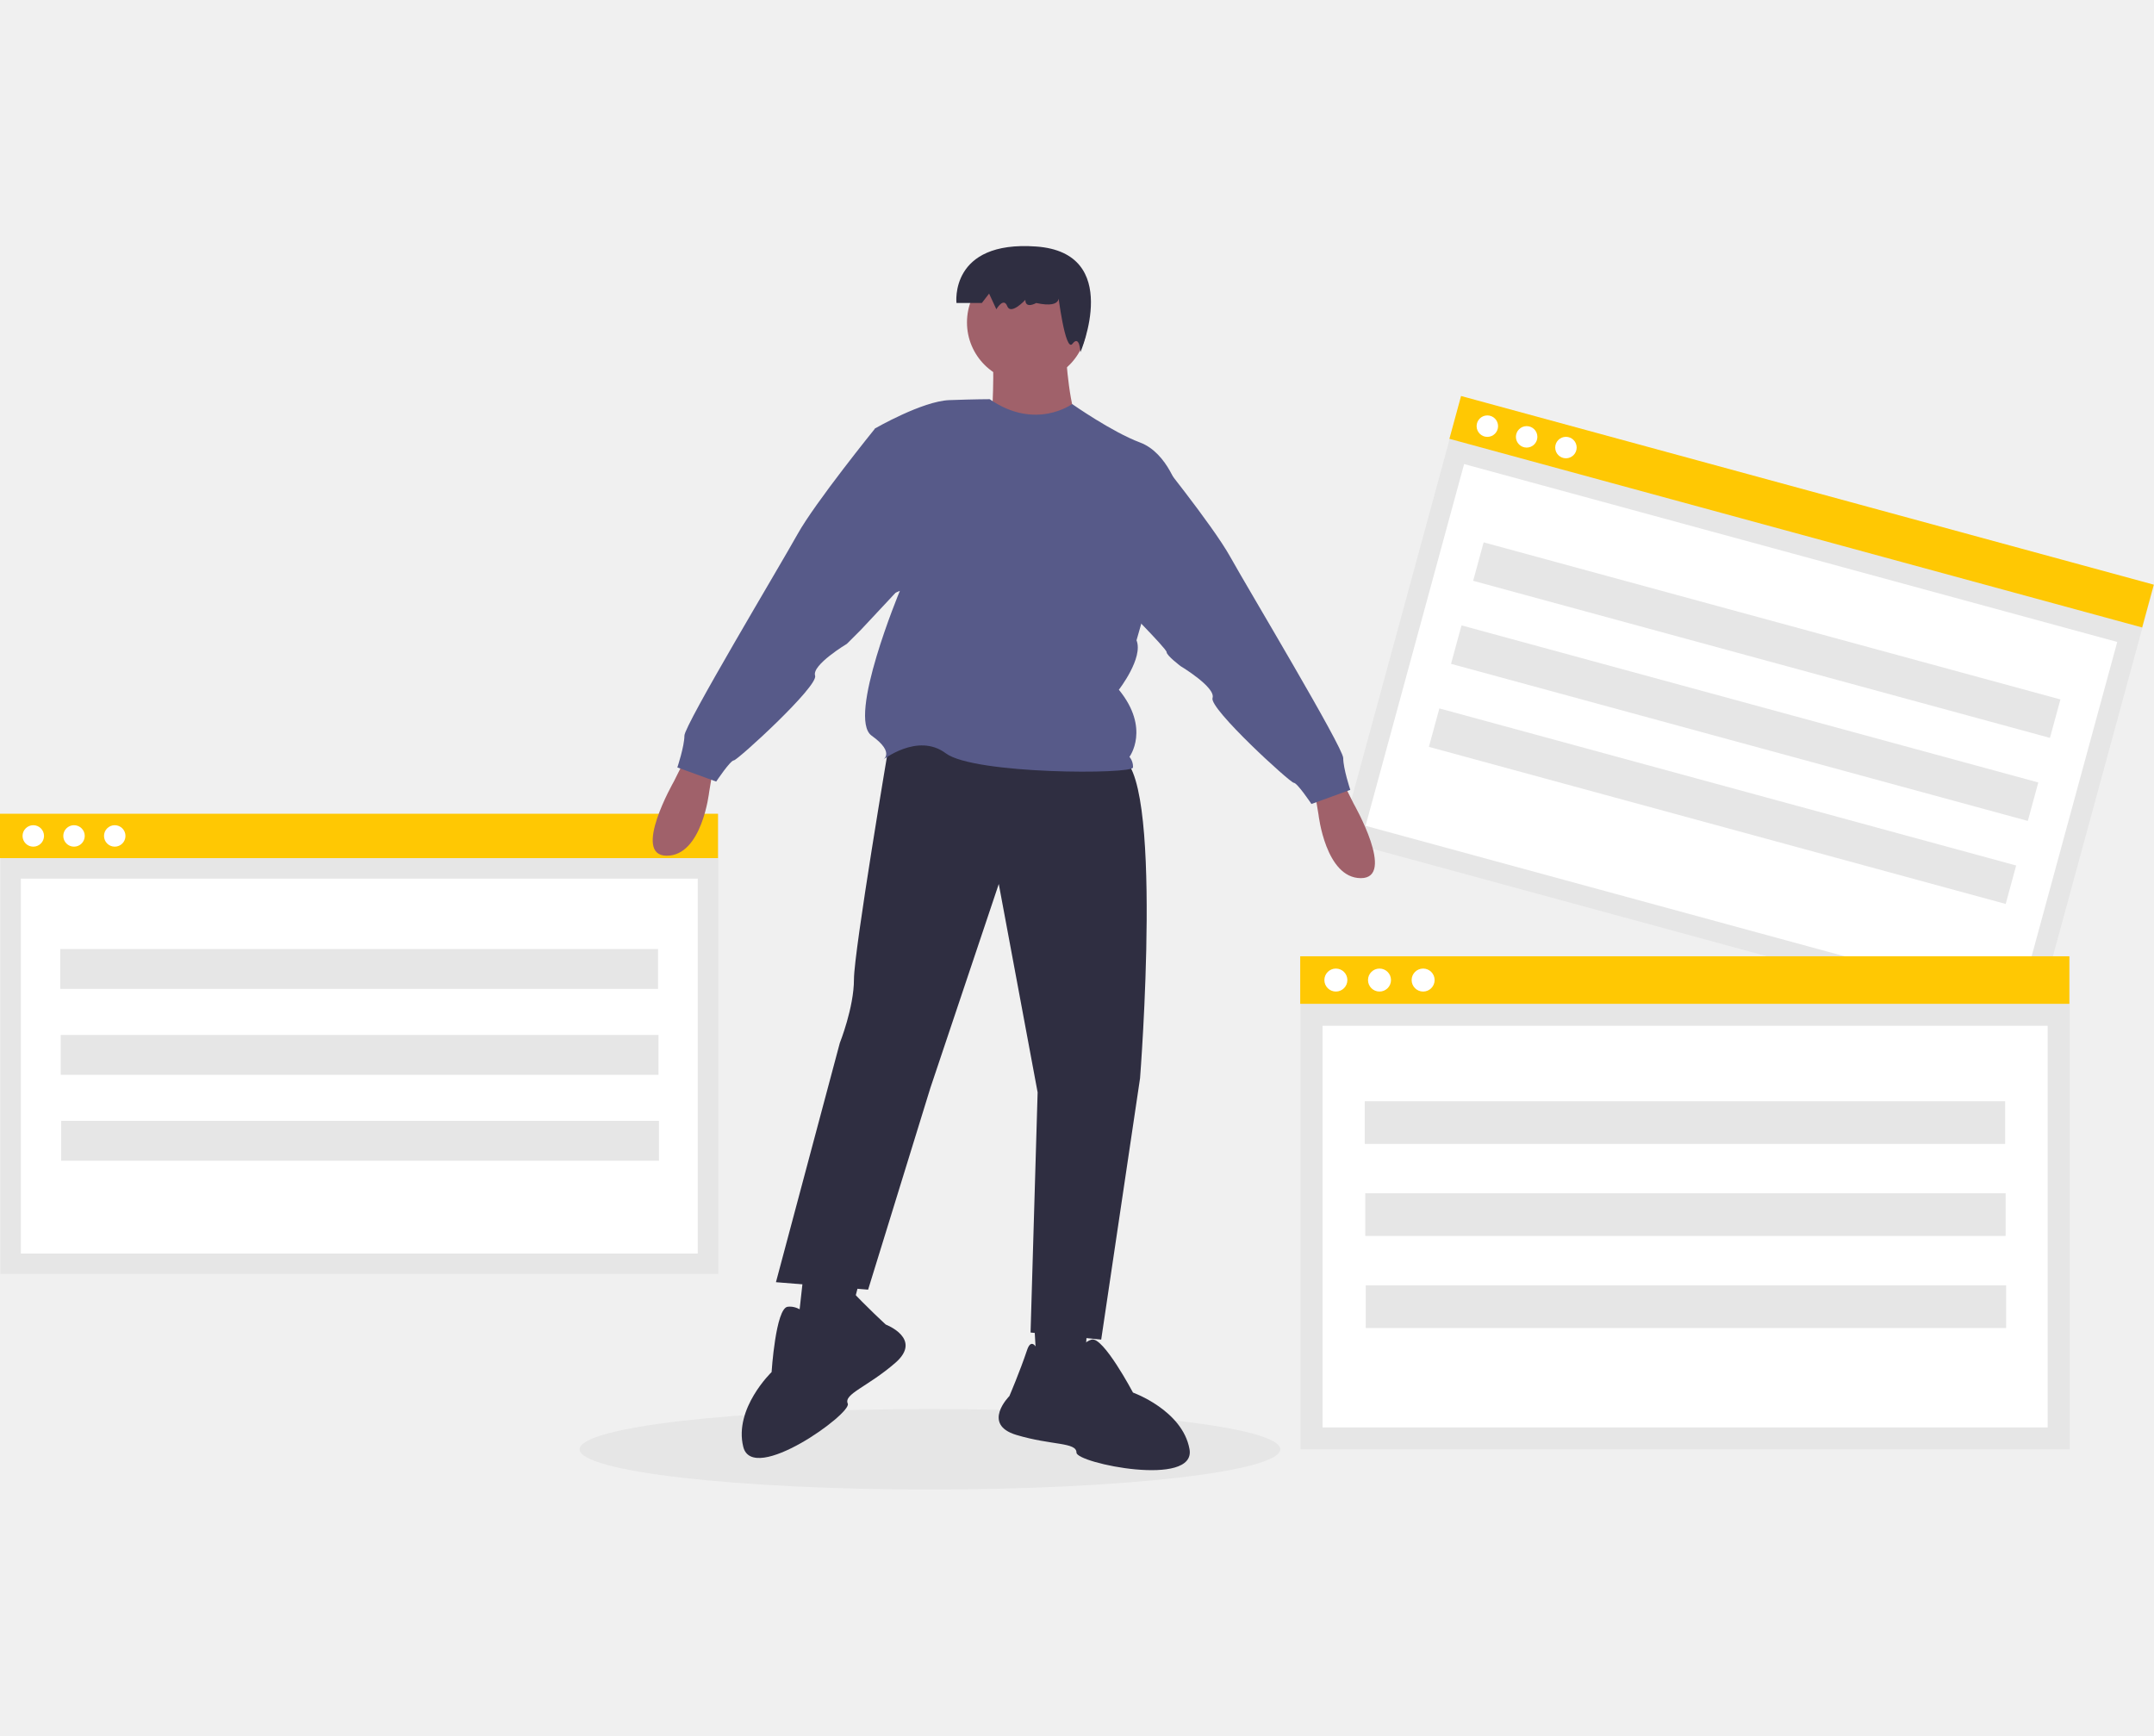
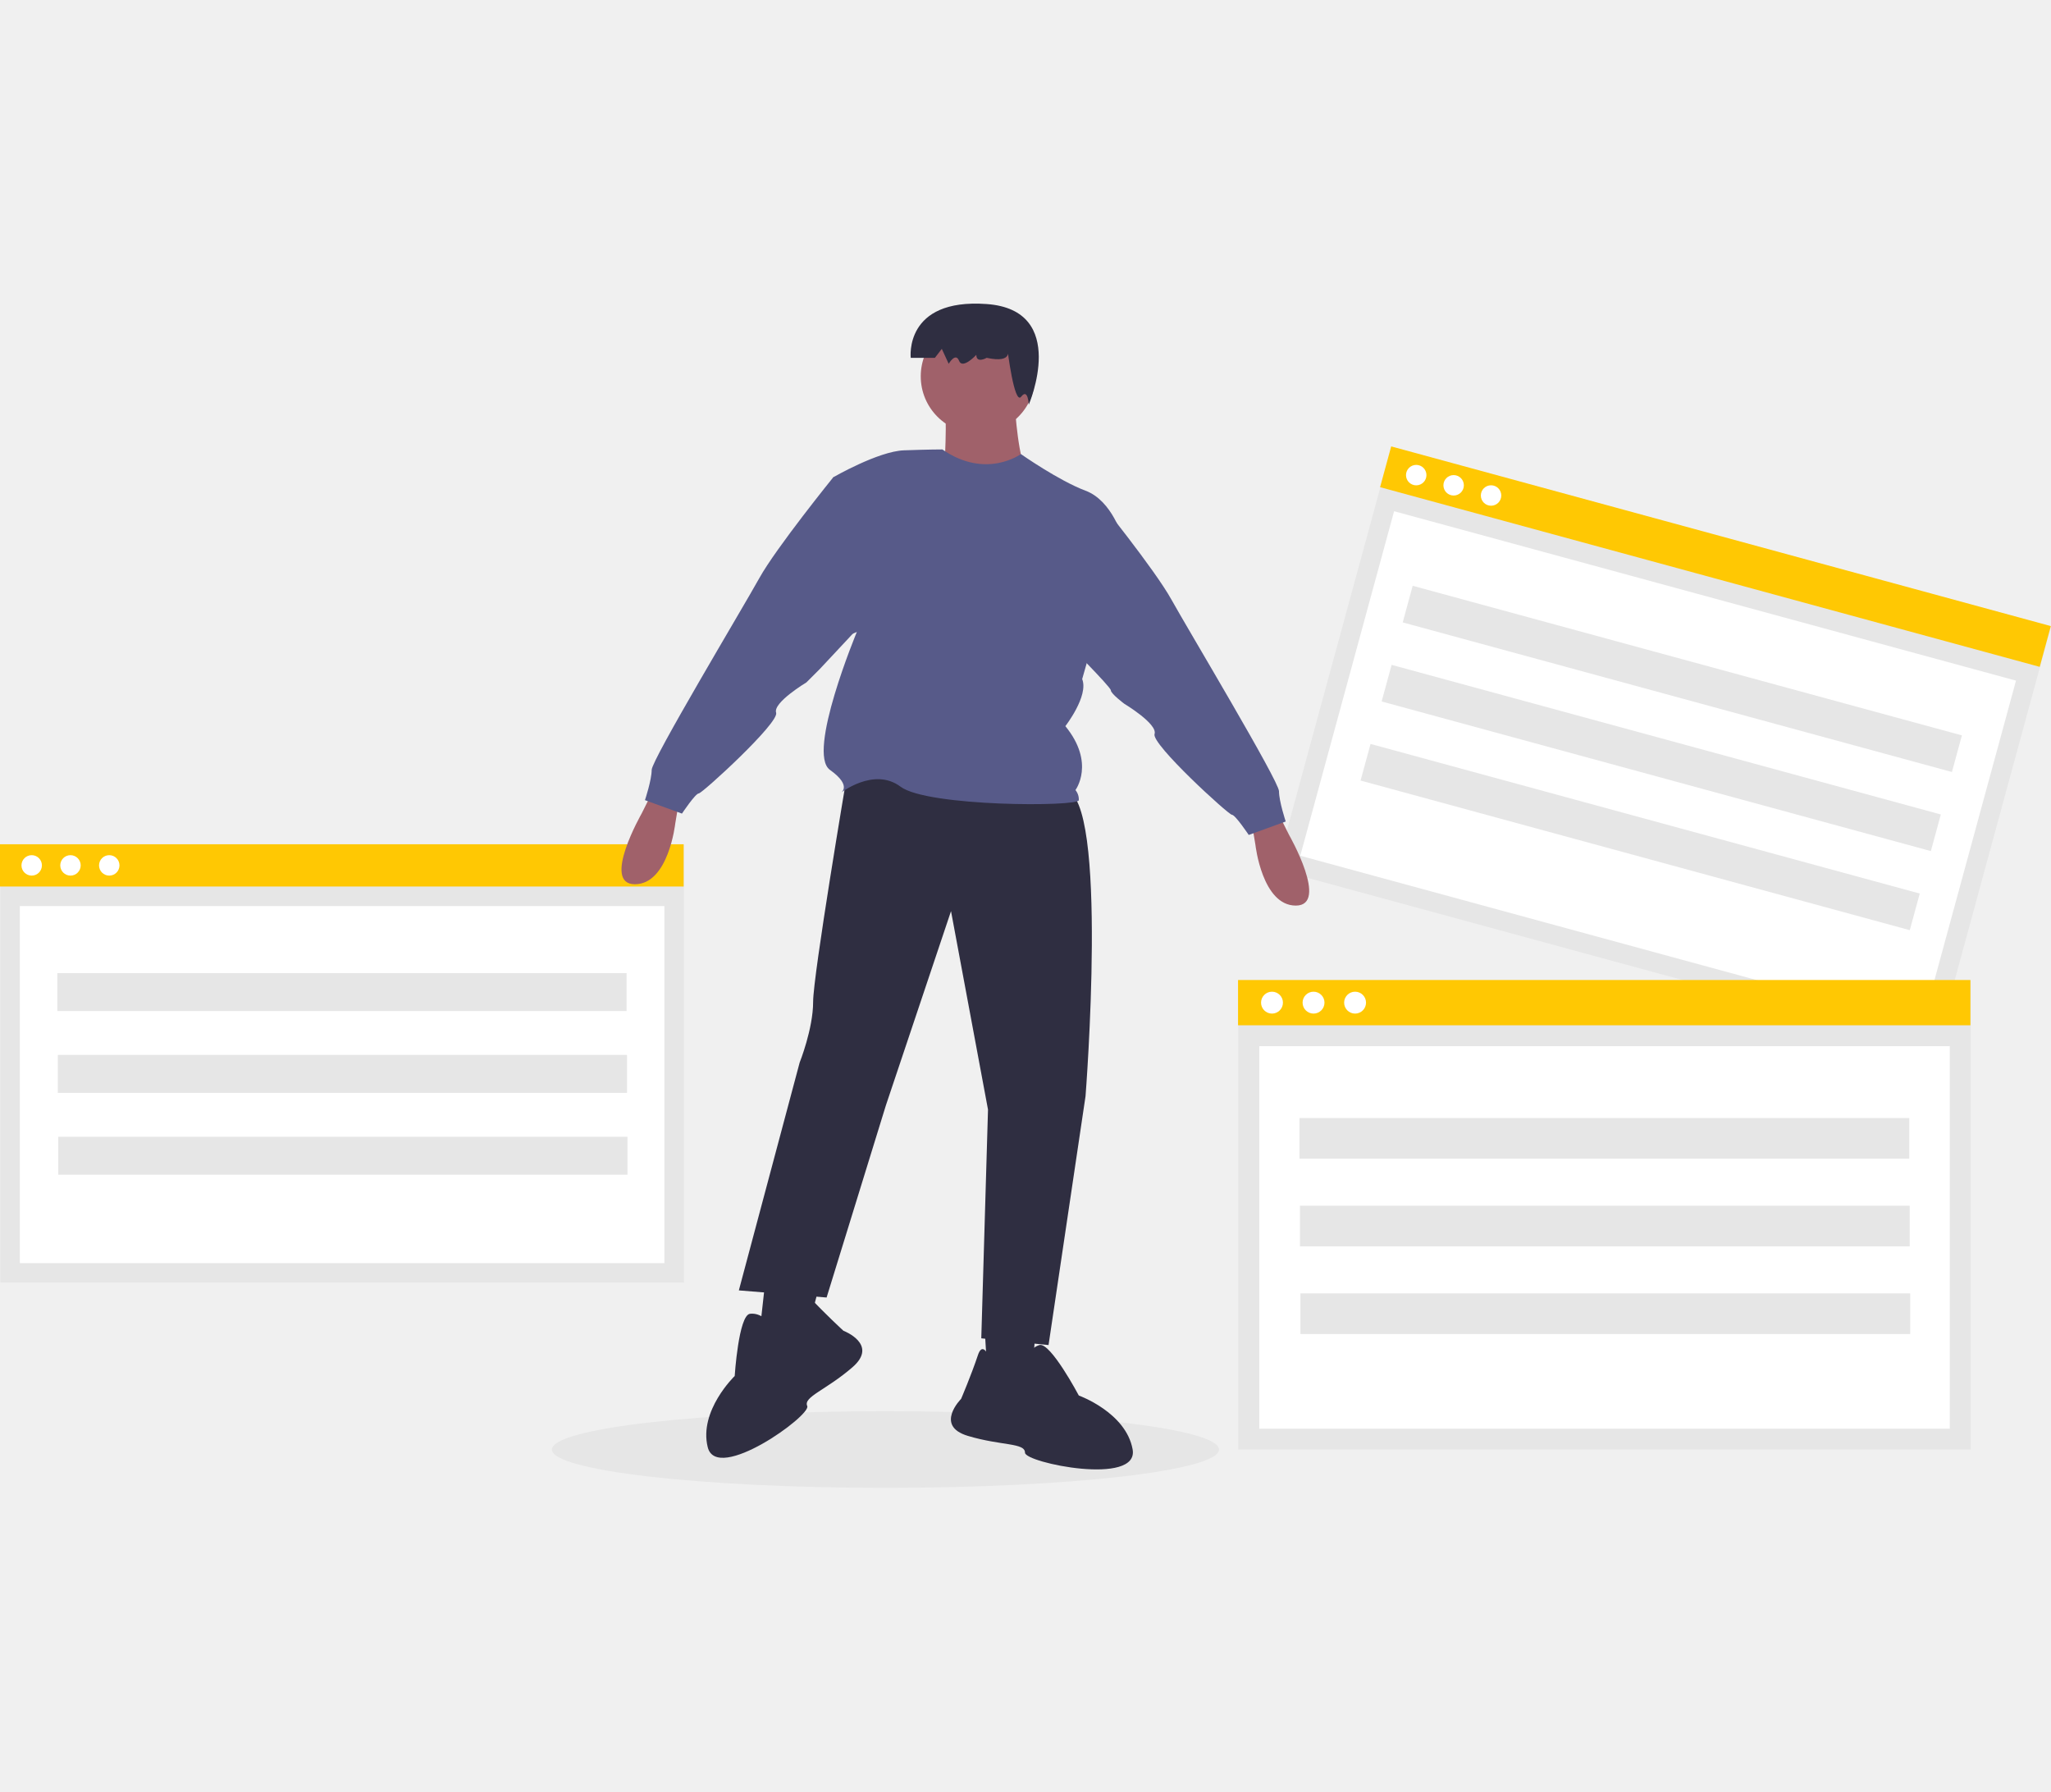
- <svg xmlns="http://www.w3.org/2000/svg" id="fea515ef-617e-4ef7-b3f1-ba84b4cf52f6" data-name="Layer 1" width="388" height="312.657" viewBox="0 0 888 512.657">
+ <svg xmlns="http://www.w3.org/2000/svg" id="fea515ef-617e-4ef7-b3f1-ba84b4cf52f6" data-name="Layer 1" width="358" height="312.657" viewBox="0 0 888 512.657">
  <ellipse cx="383.376" cy="496.065" rx="144.416" ry="16.591" fill="#e6e6e6" />
  <rect x="728.299" y="291.239" width="295.995" height="189.568" transform="translate(-23.75745 -410.3865) rotate(15.23572)" fill="#e6e6e6" />
  <rect x="734.375" y="317.499" width="279.067" height="154.577" transform="matrix(0.96485, 0.26279, -0.26279, 0.96485, -21.538, -409.4511)" fill="#fff" />
  <rect x="750.726" y="294.054" width="295.995" height="18.293" transform="translate(-44.73423 -419.1911) rotate(15.23572)" fill="#ffc803" />
  <circle cx="613.168" cy="74.242" r="4.424" fill="#fff" />
  <circle cx="629.369" cy="78.655" r="4.424" fill="#fff" />
  <circle cx="645.569" cy="83.067" r="4.424" fill="#fff" />
  <rect x="761.149" y="347.916" width="246.447" height="16.43" transform="matrix(0.96485, 0.26279, -0.26279, 0.96485, -31.32886, -413.5594)" fill="#e6e6e6" />
  <rect x="752.024" y="382.148" width="246.447" height="16.43" transform="translate(-22.65365 -409.9585) rotate(15.23572)" fill="#e6e6e6" />
  <rect x="742.9" y="416.381" width="246.447" height="16.43" transform="translate(-13.97845 -406.3576) rotate(15.23572)" fill="#e6e6e6" />
  <rect x="0.126" y="234.21" width="295.995" height="189.568" fill="#e6e6e6" />
  <rect x="8.59" y="260.79" width="279.067" height="154.577" fill="#fff" />
  <rect y="234.042" width="295.995" height="18.293" fill="#ffc803" />
  <circle cx="13.723" cy="243.189" r="4.424" fill="#fff" />
  <circle cx="30.514" cy="243.189" r="4.424" fill="#fff" />
  <circle cx="47.304" cy="243.189" r="4.424" fill="#fff" />
  <rect x="24.837" y="289.816" width="246.447" height="16.43" fill="#e6e6e6" />
  <rect x="25.03" y="325.242" width="246.447" height="16.43" fill="#e6e6e6" />
  <rect x="25.222" y="360.669" width="246.447" height="16.43" fill="#e6e6e6" />
  <rect x="536.157" y="292.991" width="317.084" height="203.075" fill="#e6e6e6" />
  <rect x="545.224" y="321.464" width="298.95" height="165.59" fill="#fff" />
  <rect x="536.022" y="292.811" width="317.084" height="19.597" fill="#ffc803" />
  <circle cx="550.722" cy="302.609" r="4.739" fill="#fff" />
  <circle cx="568.709" cy="302.609" r="4.739" fill="#fff" />
  <circle cx="586.696" cy="302.609" r="4.739" fill="#fff" />
  <rect x="562.628" y="352.558" width="264.006" height="17.6" fill="#e6e6e6" />
  <rect x="562.834" y="390.509" width="264.006" height="17.6" fill="#e6e6e6" />
  <rect x="563.041" y="428.46" width="264.006" height="17.6" fill="#e6e6e6" />
  <path d="M438.155,405.707l-4.368,8.737s-17.473,30.579-2.912,30.579S448.348,418.812,448.348,418.812l1.456-8.737Z" transform="translate(-156 -193.6716)" fill="#a0616a" />
  <path d="M595.416,238.253s1.456,24.754,5.824,29.122-36.403,0-36.403,0,1.456-27.666,0-29.122S595.416,238.253,595.416,238.253Z" transform="translate(-156 -193.6716)" fill="#a0616a" />
  <path d="M522.61,398.426S508.049,484.337,508.049,495.986s-5.824,26.21-5.824,26.21l-26.336,98.649,37.994,3.081L539.554,540.751,567.75,456.671l16.017,85.911L580.855,641.598l29.122,2.912,16.017-107.753s10.193-129.595-8.737-132.507S522.61,398.426,522.61,398.426Z" transform="translate(-156 -193.6716)" fill="#2f2e41" />
  <polygon points="425.655 432.309 427.767 468.312 446.697 468.312 448.153 446.471 425.655 432.309" fill="#2f2e41" />
  <path d="M586.679,656.16s-4.368-16.017-7.281-7.281-7.281,18.93-7.281,18.93-11.649,11.649,2.912,16.017,24.754,2.912,24.754,7.281,49.508,14.561,46.596-1.456-23.298-23.298-23.298-23.298-12.337-23.298-17.089-21.842-6.209,7.281-6.209,7.281Z" transform="translate(-156 -193.6716)" fill="#2f2e41" />
  <polygon points="331.663 420.261 328.751 446.471 349.137 446.471 355.829 421.013 331.663 420.261" fill="#2f2e41" />
  <circle cx="423.399" cy="31.476" r="24.754" fill="#a0616a" />
  <path d="M598,258.797s-15.07,11.105-34-2c0,0-6,0-16.636.385-11.082.401-30.579,11.649-30.579,11.649L515,340.797l11.979-4.984s-21.842,52.42-11.649,59.701,4.368,10.193,4.368,10.193,14.561-11.649,26.21-2.912,77.174,8.737,77.174,5.824a6.378,6.378,0,0,0-1.456-4.368s8.737-11.649-4.368-27.666c0,0,10.193-13.105,7.281-20.386l17.473-61.157s-4.368-16.017-16.017-20.386S598,258.797,598,258.797Z" transform="translate(-156 -193.6716)" fill="#575a89" />
  <path d="M528.435,271.744l-11.649-2.912S492.032,299.41,484.751,312.515s-46.596,78.631-46.596,82.999S435.243,408.619,435.243,408.619l16.017,5.824s5.824-8.737,7.281-8.737,34.947-30.579,33.491-34.947,13.105-13.105,13.105-13.105,4.792-4.798,5.824-5.824c1.039-1.033,20.386-21.842,20.386-21.842Z" transform="translate(-156 -193.6716)" fill="#575a89" />
  <path d="M709.753,414.949l4.368,8.737s17.473,30.579,2.912,30.579-17.473-26.21-17.473-26.21l-1.456-8.737Z" transform="translate(-156 -193.6716)" fill="#a0616a" />
  <path d="M619.473,280.985l11.649-2.912s24.754,30.579,32.035,43.684,46.596,78.631,46.596,82.999,2.912,13.105,2.912,13.105l-16.017,5.824s-5.824-8.737-7.281-8.737S654.42,384.37,655.876,380.002,642.771,366.897,642.771,366.897s-5.824-4.368-5.824-5.824-20.386-21.842-20.386-21.842Z" transform="translate(-156 -193.6716)" fill="#575a89" />
  <path d="M592.155,213.258s2.989,6.468-8.967,3.881c0,0-4.483,2.587-4.483-1.294,0,0-5.978,6.468-7.472,2.587s-4.483,1.294-4.483,1.294l-2.989-6.468-2.989,3.881h-10.461s-2.989-25.873,32.877-23.286,18.222,43.58,18.222,43.58-.289-7.358-3.278-3.477S592.155,213.258,592.155,213.258Z" transform="translate(-156 -193.6716)" fill="#2f2e41" />
  <path d="M503.105,633.669s-2.592-16.399,3.65-9.628,14.41,14.272,14.41,14.272,15.404,5.84,3.92,15.801-21.377,12.817-19.583,16.801S466.334,704.517,462.414,688.716s11.68-30.808,11.68-30.808,1.685-26.309,6.617-26.932,8.65,4.09,8.65,4.09Z" transform="translate(-156 -193.6716)" fill="#2f2e41" />
</svg>
